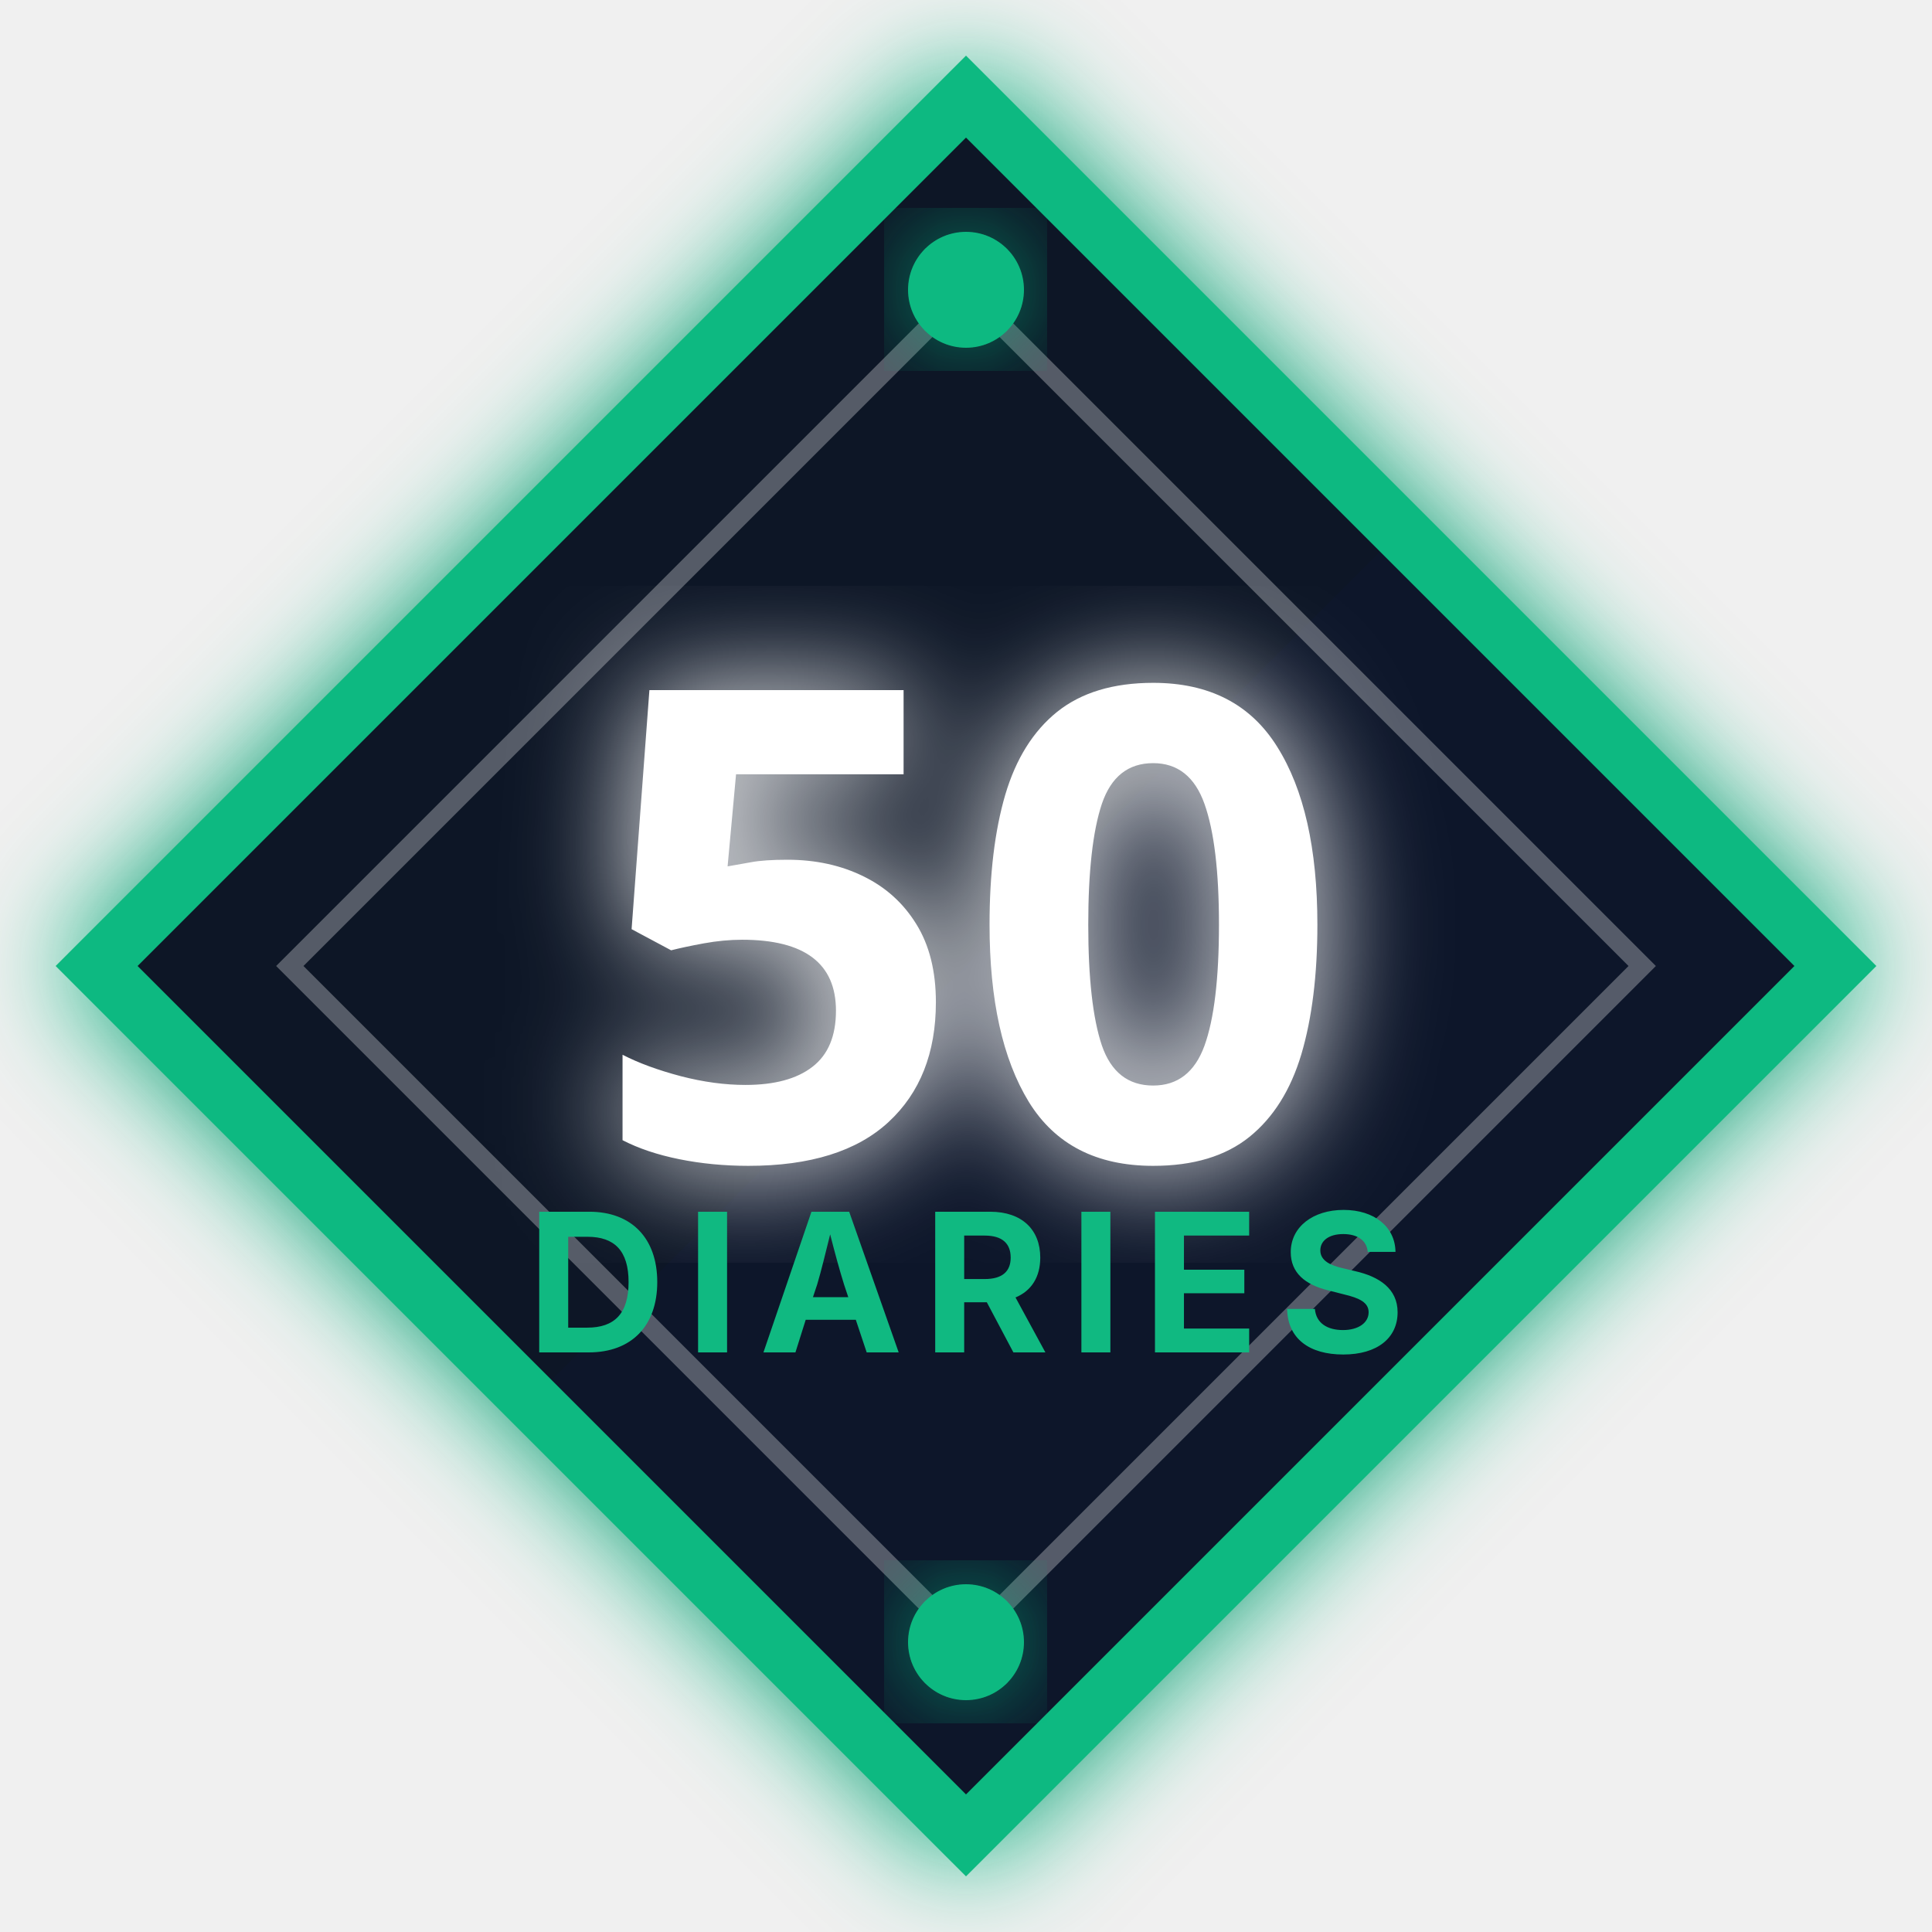
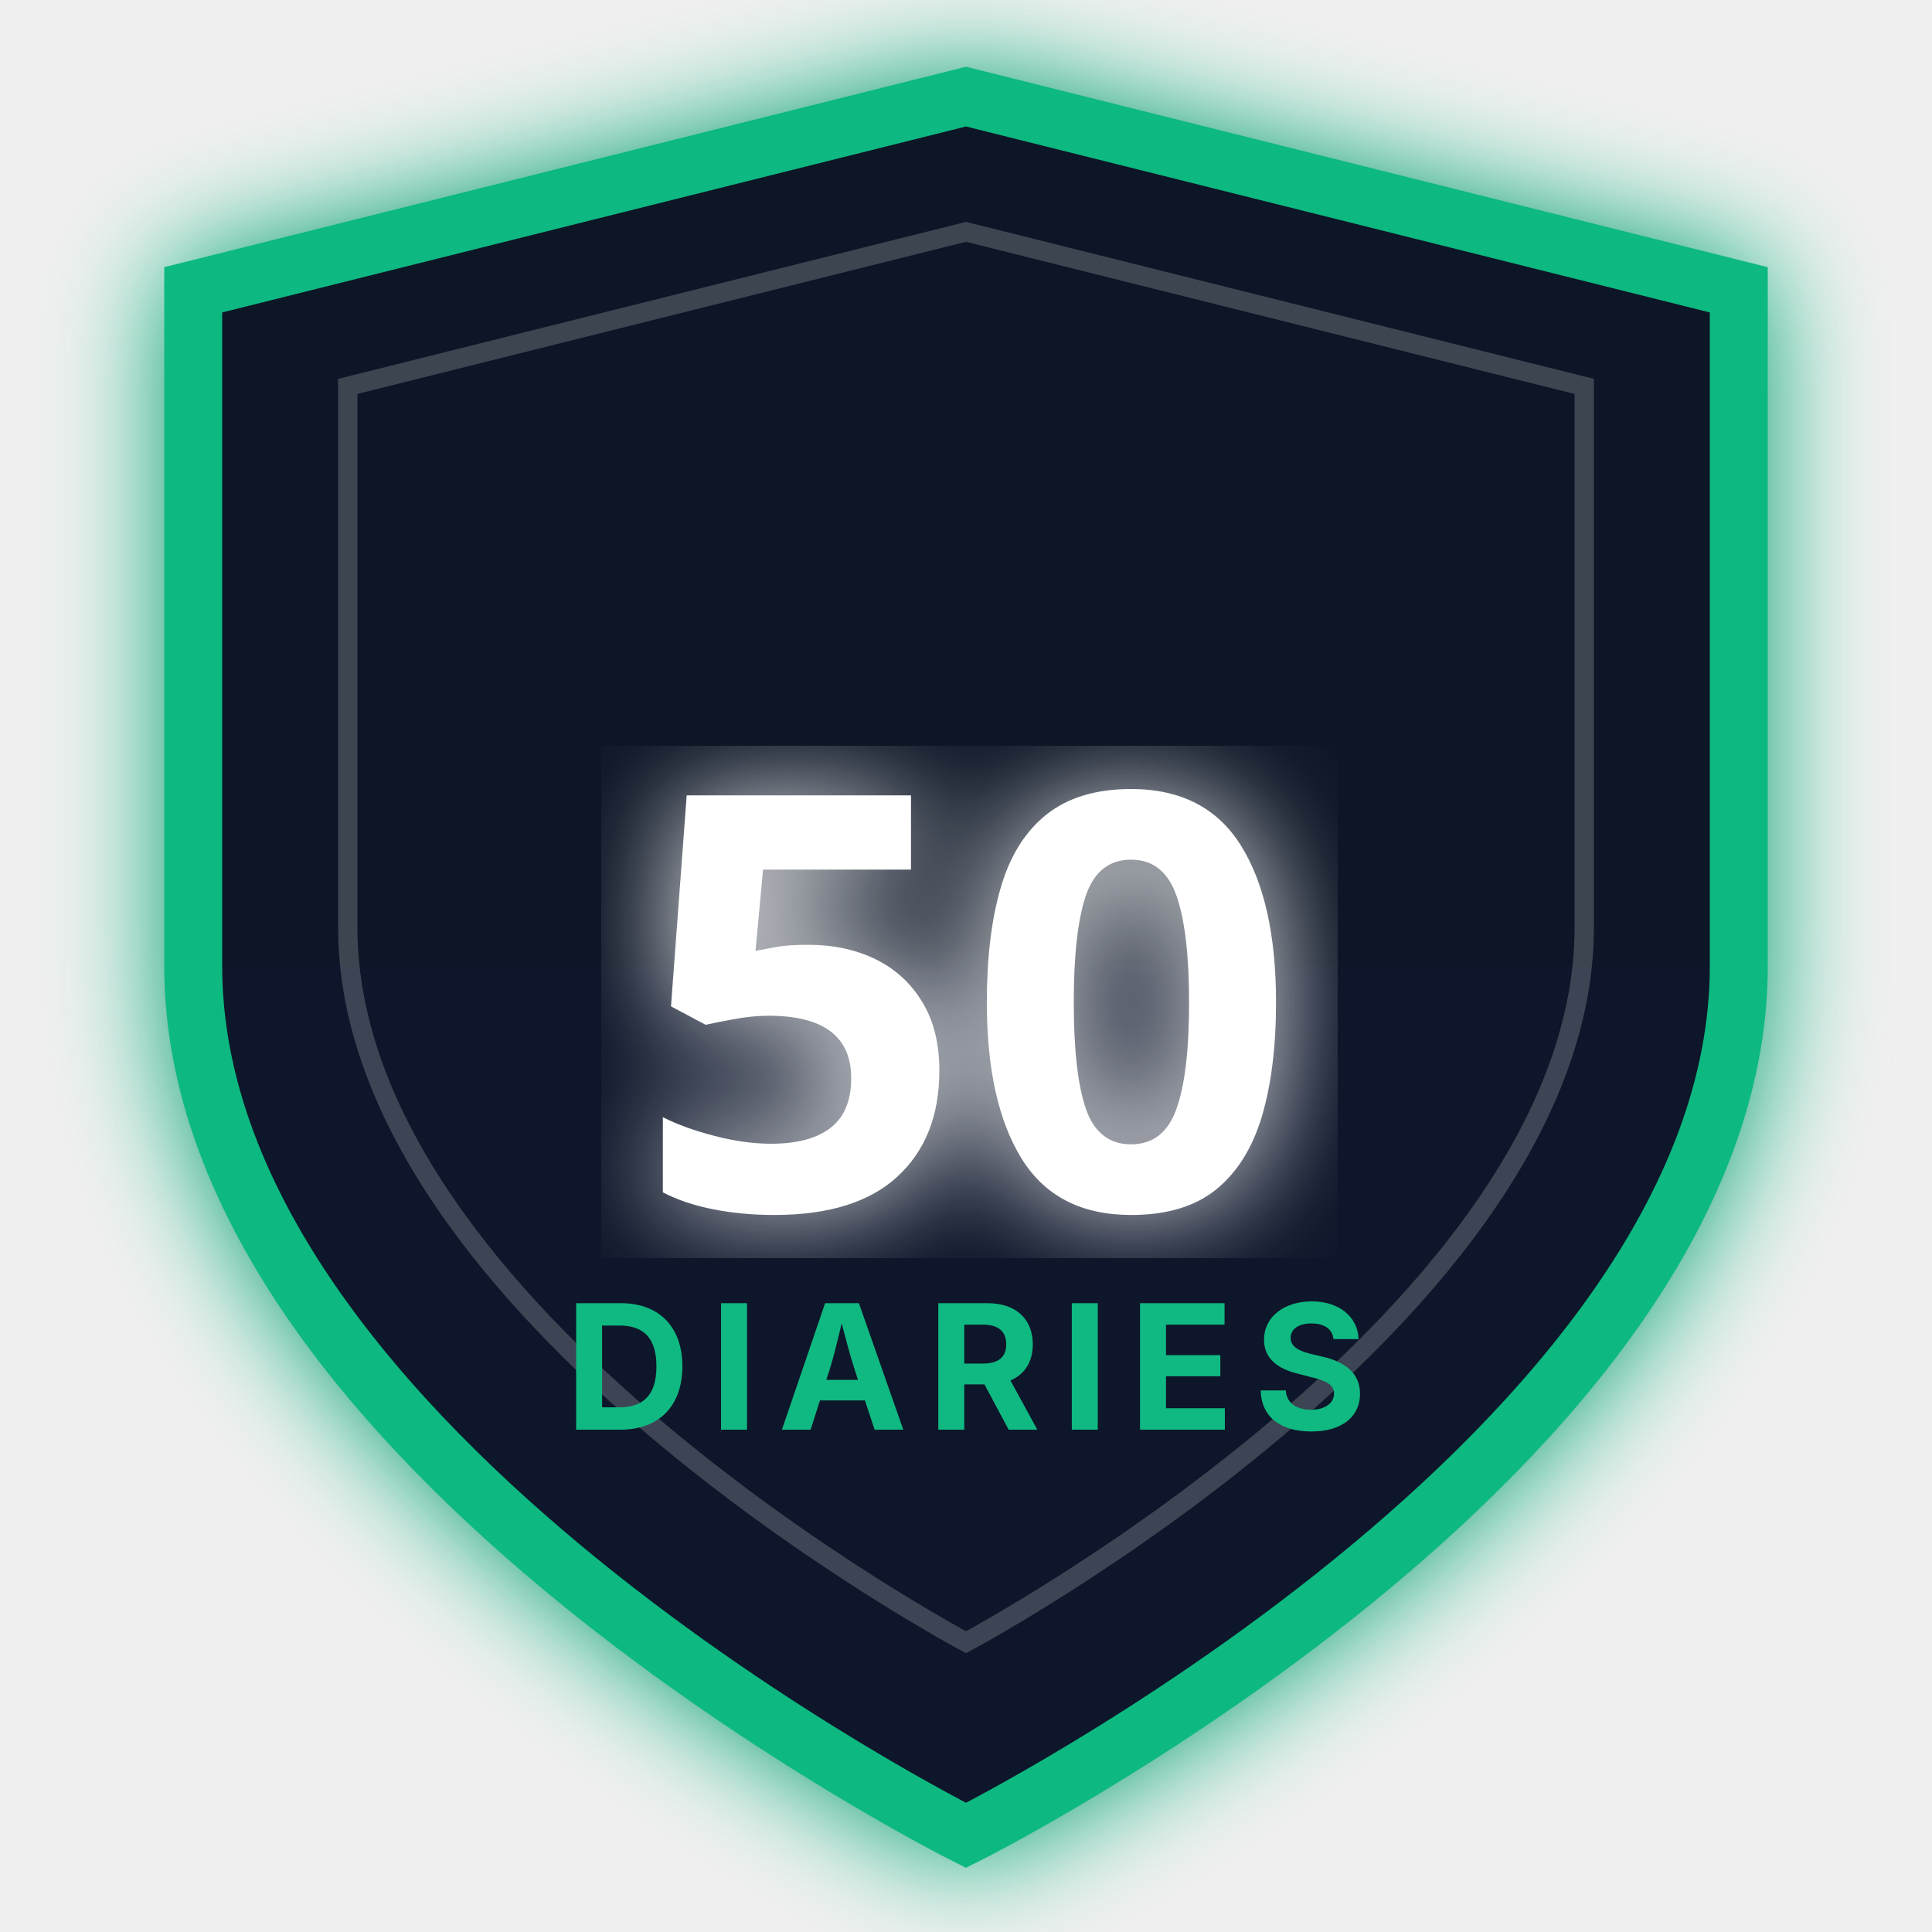
<svg xmlns="http://www.w3.org/2000/svg" viewBox="0 0 100 100">
  <defs>
-     <filter id="glow" x="-20%" y="-20%" width="140%" height="140%">
+     <filter id="glow2">
      <feGaussianBlur stdDeviation="3" result="blur" />
      <feMerge>
        <feMergeNode in="blur" />
        <feMergeNode in="SourceGraphic" />
      </feMerge>
    </filter>
-     <linearGradient id="bg" x1="0%" y1="0%" x2="100%" y2="100%">
+     <linearGradient id="gradB" x1="0%" y1="0%" x2="0%" y2="100%">
      <stop offset="0%" stop-color="#111827" />
      <stop offset="100%" stop-color="#0f172a" />
    </linearGradient>
  </defs>
-   <polygon points="50,5 95,50 50,95 5,50" fill="url(#bg)" stroke="#10b981" stroke-width="3" filter="url(#glow)" />
-   <polygon points="50,15 85,50 50,85 15,50" fill="none" stroke="#ffffff" stroke-width="1" opacity="0.3" />
-   <circle cx="50" cy="15" r="3" fill="#10b981" filter="url(#glow)" />
-   <circle cx="50" cy="85" r="3" fill="#10b981" filter="url(#glow)" />
-   <text x="50" y="48" font-family="Impact, 'Arial Black', sans-serif" font-size="34" font-weight="900" fill="#ffffff" text-anchor="middle" dominant-baseline="middle" filter="url(#glow)">50</text>
-   <text x="50" y="70" font-family="system-ui, -apple-system, sans-serif" font-size="10" font-weight="bold" fill="#10b981" text-anchor="middle" letter-spacing="1">DIARIES</text>
+   <path d="M 50,5 L 90,15 L 90,50 C 90,75 50,95 50,95 C 50,95 10,75 10,50 L 10,15 Z" fill="url(#gradB)" stroke="#10b981" stroke-width="3" filter="url(#glow2)" />
+   <path d="M 50,12 L 82,20 L 82,48 C 82,68 50,85 50,85 C 50,85 18,68 18,48 L 18,20 Z" fill="none" stroke="#ffffff" stroke-width="1" opacity="0.2" />
+   <text x="50" y="52" font-family="Impact, 'Arial Black', sans-serif" font-size="30" font-weight="900" fill="#ffffff" text-anchor="middle" dominant-baseline="middle" filter="url(#glow2)">50</text>
+   <text x="50" y="74" font-family="system-ui, -apple-system, sans-serif" font-size="9" font-weight="bold" fill="#10b981" text-anchor="middle" letter-spacing="1">DIARIES</text>
</svg>
